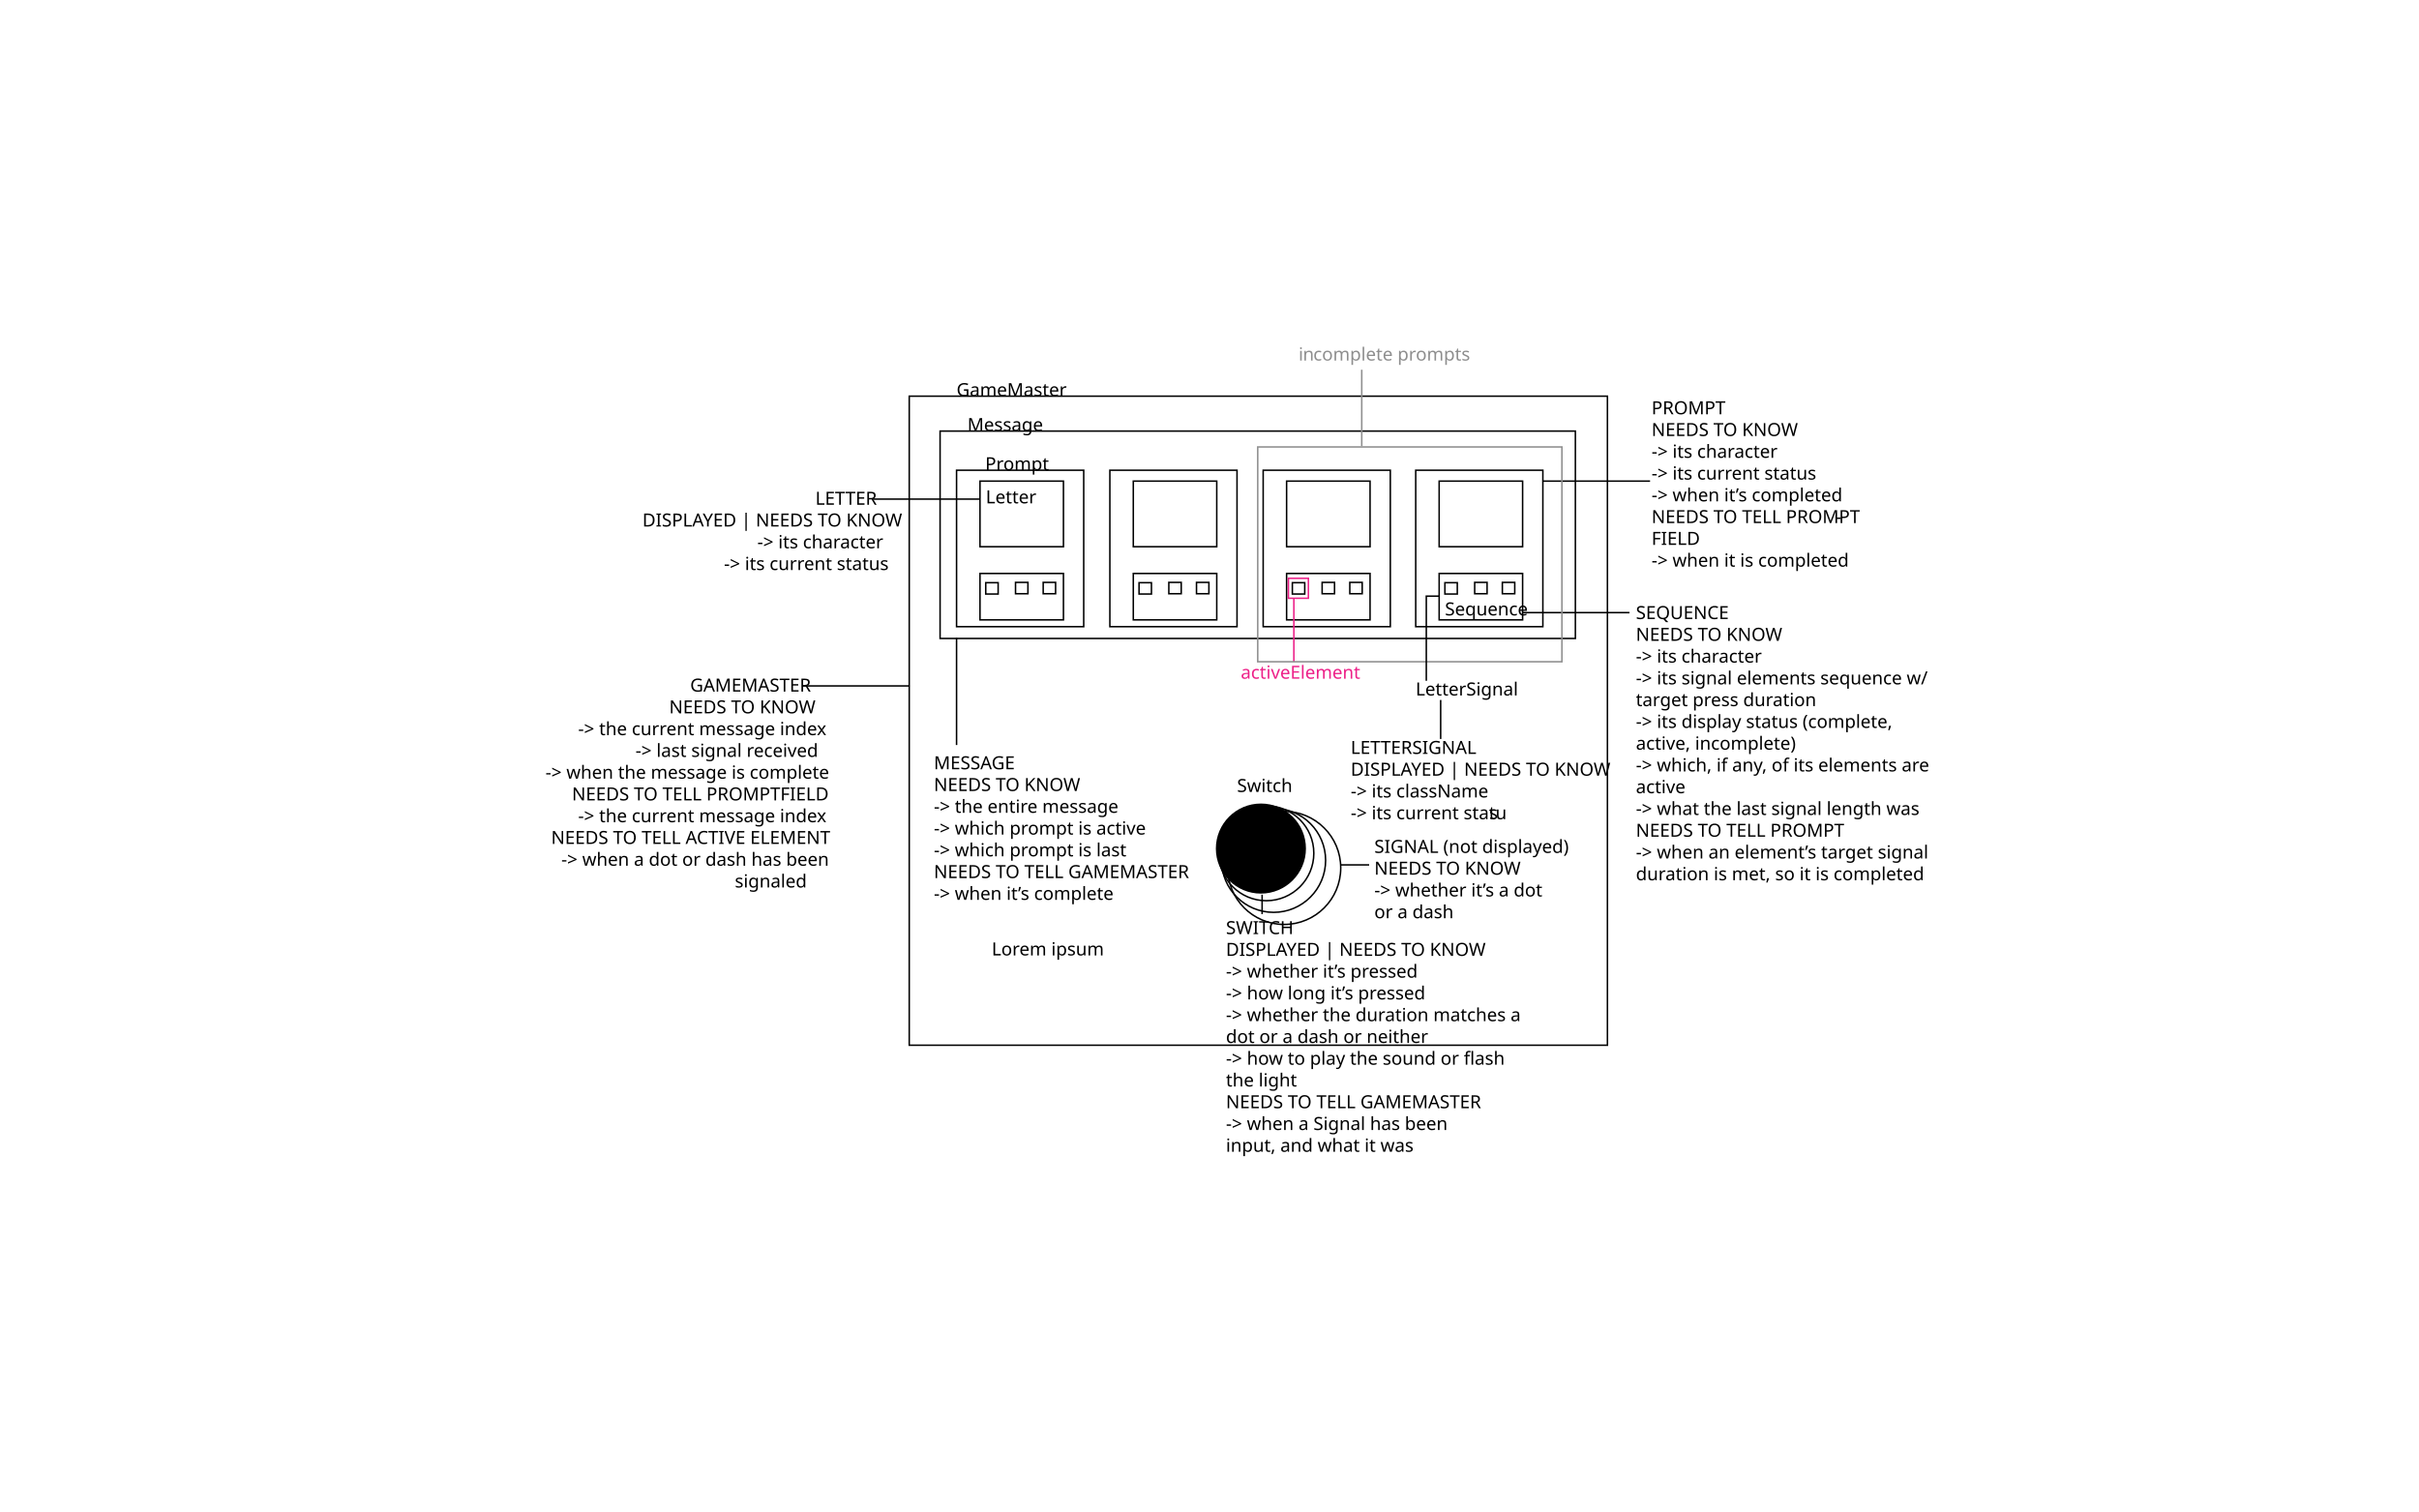
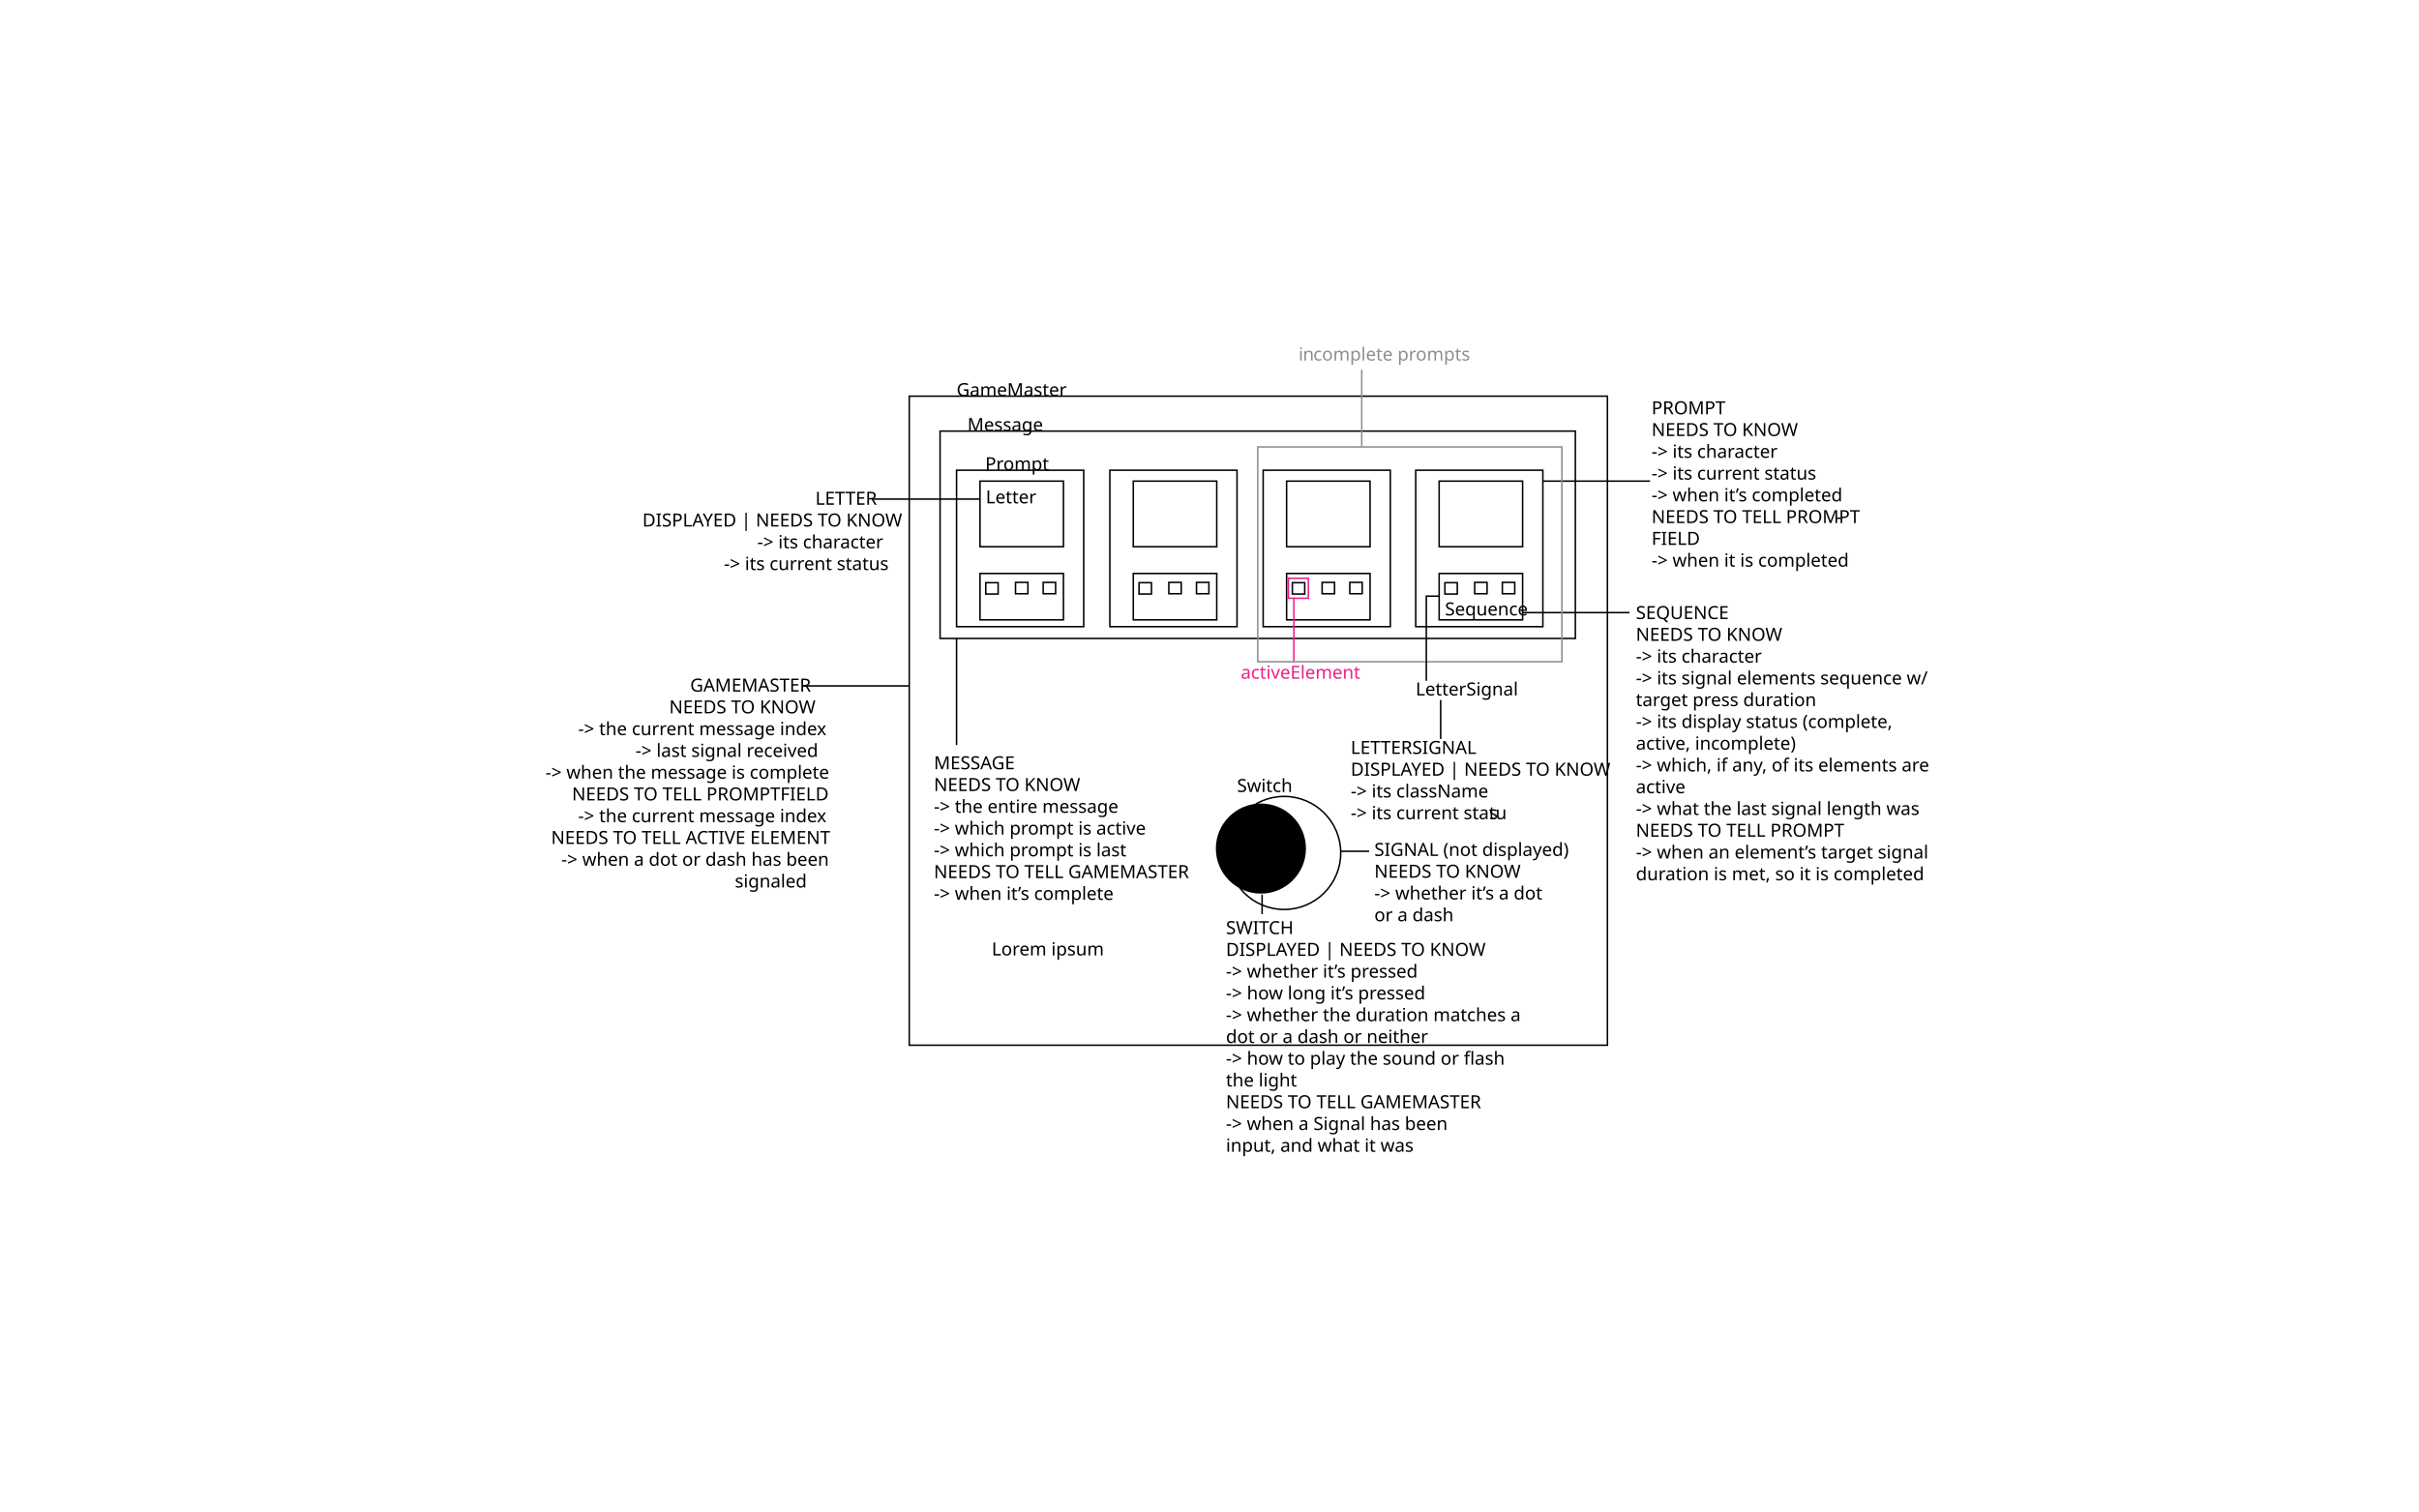
<svg xmlns="http://www.w3.org/2000/svg" version="1.1" id="Layer_1" x="0px" y="0px" viewBox="0 0 1600 1000" style="enable-background:new 0 0 1600 1000;" xml:space="preserve">
  <style type="text/css">
	.st0{fill:none;stroke:#000000;stroke-miterlimit:10;}
	.st1{font-family:'MyriadPro-Regular';}
	.st2{font-size:12px;}
	.st3{fill:none;stroke:#000000;}
	.st4{fill:none;}
	.st5{fill:none;stroke:#ED2088;}
	.st6{fill:#ED2088;}
	.st7{fill:none;stroke:#8E8E8E;}
	.st8{fill:#8E8E8E;}
</style>
  <rect x="601.4" y="262.1" class="st0" width="461.8" height="429.4" />
  <text transform="matrix(1 0 0 1 632.6789 262.0865)" class="st1 st2">GameMaster</text>
  <rect x="621.8" y="285.2" class="st0" width="420.2" height="137.2" />
  <text transform="matrix(1 0 0 1 639.901 285.1571)" class="st1 st2">Message</text>
  <rect x="632.7" y="311.1" class="st0" width="84.1" height="103.5" />
  <text transform="matrix(1 0 0 1 651.6433 311.1016)" class="st1 st2">Prompt</text>
  <rect x="648.2" y="318.3" class="st0" width="55.2" height="43.4" />
  <text transform="matrix(1 0 0 1 652.0405 333.0044)" class="st1 st2">Letter</text>
  <rect x="648.2" y="379.4" class="st0" width="55.2" height="30.7" />
  <text transform="matrix(1 0 0 1 955.7195 407.1469)" class="st1 st2">Sequence</text>
  <rect x="652" y="385.5" class="st3" width="8.2" height="7.5" />
  <rect x="671.7" y="385.3" class="st3" width="8.2" height="7.5" />
  <rect x="690" y="385.3" class="st3" width="8.2" height="7.5" />
  <rect x="734.1" y="311.1" class="st0" width="84.1" height="103.5" />
  <rect x="749.6" y="318.3" class="st0" width="55.2" height="43.4" />
  <rect x="749.6" y="379.4" class="st0" width="55.2" height="30.7" />
  <rect x="753.4" y="385.5" class="st3" width="8.2" height="7.5" />
  <rect x="773.1" y="385.3" class="st3" width="8.2" height="7.5" />
  <rect x="791.4" y="385.3" class="st3" width="8.2" height="7.5" />
  <rect x="835.5" y="311.1" class="st3" width="84.1" height="103.5" />
  <rect x="851" y="318.3" class="st3" width="55.2" height="43.4" />
  <rect x="851" y="379.4" class="st3" width="55.2" height="30.7" />
  <rect x="854.8" y="385.5" class="st3" width="8.2" height="7.5" />
  <rect x="874.5" y="385.3" class="st3" width="8.2" height="7.5" />
  <rect x="892.8" y="385.3" class="st3" width="8.2" height="7.5" />
  <rect x="936.4" y="311.1" class="st3" width="84.1" height="103.5" />
  <rect x="951.9" y="318.3" class="st3" width="55.2" height="43.4" />
  <rect x="951.9" y="379.4" class="st3" width="55.2" height="30.7" />
  <rect x="955.7" y="385.5" class="st3" width="8.2" height="7.5" />
  <rect x="975.4" y="385.3" class="st3" width="8.2" height="7.5" />
  <rect x="993.7" y="385.3" class="st3" width="8.2" height="7.5" />
  <g>
    <text transform="matrix(1 0 0 1 936.3578 460.1202)" class="st1 st2">LetterSignal</text>
  </g>
  <text transform="matrix(1 0 0 1 818.2032 523.9744)" class="st1 st2">Switch</text>
  <line class="st3" x1="632.7" y1="492.9" x2="632.7" y2="422.1" />
  <rect x="617.7" y="500.4" class="st4" width="180.4" height="114.9" />
  <text transform="matrix(1 0 0 1 617.6764 508.9373)" class="st1 st2">MESSAGE</text>
  <text transform="matrix(1 0 0 1 617.6764 523.3373)" class="st1 st2">NEEDS TO KNOW</text>
  <text transform="matrix(1 0 0 1 617.6764 537.7373)" class="st1 st2">-&gt; the entire message</text>
  <text transform="matrix(1 0 0 1 617.6764 552.1373)" class="st1 st2">-&gt; which prompt is active</text>
  <text transform="matrix(1 0 0 1 617.6764 566.5373)" class="st1 st2">-&gt; which prompt is last</text>
  <text transform="matrix(1 0 0 1 617.6764 580.9373)" class="st1 st2">NEEDS TO TELL GAMEMASTER</text>
  <text transform="matrix(1 0 0 1 617.6764 595.3373)" class="st1 st2">-&gt; when it’s complete</text>
  <line class="st3" x1="1007" y1="405.3" x2="1077.8" y2="405.3" />
  <g>
    <rect x="1082" y="401" class="st4" width="180.3" height="201.3" />
    <text transform="matrix(1 0 0 1 1082.024 409.5667)" class="st1 st2">SEQUENCE</text>
    <text transform="matrix(1 0 0 1 1082.024 423.9667)" class="st1 st2">NEEDS TO KNOW</text>
    <text transform="matrix(1 0 0 1 1082.024 438.3667)" class="st1 st2">-&gt; its character</text>
    <text transform="matrix(1 0 0 1 1082.024 452.7667)" class="st1 st2">-&gt; its signal elements sequence w/ </text>
    <text transform="matrix(1 0 0 1 1082.024 467.1667)" class="st1 st2">target press duration</text>
    <text transform="matrix(1 0 0 1 1082.024 481.5667)" class="st1 st2">-&gt; its display status (complete, </text>
    <text transform="matrix(1 0 0 1 1082.024 495.9667)" class="st1 st2">active, incomplete)</text>
    <text transform="matrix(1 0 0 1 1082.024 510.3667)" class="st1 st2">-&gt; which, if any, of its elements are </text>
    <text transform="matrix(1 0 0 1 1082.024 524.7667)" class="st1 st2">active</text>
    <text transform="matrix(1 0 0 1 1082.024 539.1667)" class="st1 st2">-&gt; what the last signal length was</text>
    <text transform="matrix(1 0 0 1 1082.024 553.5667)" class="st1 st2">NEEDS TO TELL PROMPT</text>
    <text transform="matrix(1 0 0 1 1082.024 567.9667)" class="st1 st2">-&gt; when an element’s target signal </text>
    <text transform="matrix(1 0 0 1 1082.024 582.3667)" class="st1 st2">duration is met, so it is completed</text>
  </g>
  <line class="st3" x1="577.4" y1="330.2" x2="648.2" y2="330.2" />
  <rect x="328.4" y="325.4" class="st4" width="246.7" height="114.9" />
  <text transform="matrix(1 0 0 1 539.3162 333.9365)" class="st1 st2">LETTER</text>
  <text transform="matrix(1 0 0 1 424.9062 348.3365)" class="st1 st2">DISPLAYED | NEEDS TO KNOW</text>
  <text transform="matrix(1 0 0 1 500.9062 362.7365)" class="st1 st2">-&gt; its character</text>
  <text transform="matrix(1 0 0 1 478.8462 377.1365)" class="st1 st2">-&gt; its current status</text>
  <line class="st3" x1="952.9" y1="463.1" x2="952.9" y2="488.9" />
  <g>
    <rect x="893.4" y="490.3" class="st4" width="180.3" height="114.9" />
    <text transform="matrix(1 0 0 1 893.3982 498.7891)" class="st1 st2">LETTERSIGNAL</text>
    <text transform="matrix(1 0 0 1 893.3982 513.1891)" class="st1 st2">DISPLAYED | NEEDS TO KNOW</text>
    <text transform="matrix(1 0 0 1 893.3982 527.5891)" class="st1 st2">-&gt; its className</text>
    <text transform="matrix(1 0 0 1 893.3982 541.9891)" class="st1 st2">-&gt; its current statu</text>
    <text transform="matrix(1 0 0 1 984.9682 541.9891)" class="st1 st2">s</text>
  </g>
  <line class="st3" x1="834.8" y1="591.9" x2="834.8" y2="604.8" />
  <rect x="810.9" y="607.5" class="st4" width="180.3" height="162.9" />
  <text transform="matrix(1 0 0 1 810.8685 617.9994)" class="st1 st2">SWITCH</text>
  <text transform="matrix(1 0 0 1 810.8685 632.3994)" class="st1 st2">DISPLAYED | NEEDS TO KNOW</text>
  <text transform="matrix(1 0 0 1 810.8685 646.7994)" class="st1 st2">-&gt; whether it’s pressed</text>
  <text transform="matrix(1 0 0 1 810.8685 661.1994)" class="st1 st2">-&gt; how long it’s pressed</text>
  <text transform="matrix(1 0 0 1 810.8685 675.5994)" class="st1 st2">-&gt; whether the duration matches a </text>
  <text transform="matrix(1 0 0 1 810.8685 689.9994)" class="st1 st2">dot or a dash or neither</text>
  <text transform="matrix(1 0 0 1 810.8685 704.3994)" class="st1 st2">-&gt; how to play the sound or flash </text>
  <text transform="matrix(1 0 0 1 810.8685 718.7994)" class="st1 st2">the light</text>
  <text transform="matrix(1 0 0 1 810.8685 733.1994)" class="st1 st2">NEEDS TO TELL GAMEMASTER</text>
  <text transform="matrix(1 0 0 1 810.8685 747.5994)" class="st1 st2">-&gt; when a Signal has been </text>
  <text transform="matrix(1 0 0 1 810.8685 761.9994)" class="st1 st2">input, and what it was</text>
  <rect x="852.2" y="382.6" class="st5" width="13.2" height="13.2" />
  <line class="st5" x1="855.8" y1="395.8" x2="855.8" y2="437.8" />
  <text transform="matrix(1 0 0 1 820.678 449.0344)" class="st6 st1 st2">activeElement</text>
  <line class="st3" x1="1020.6" y1="318.3" x2="1091.4" y2="318.3" />
  <g>
    <rect x="1092.4" y="265.6" class="st4" width="149.6" height="123.7" />
    <text transform="matrix(1 0 0 1 1092.393 274.0768)" class="st1 st2">PROMPT</text>
    <text transform="matrix(1 0 0 1 1092.393 288.4768)" class="st1 st2">NEEDS TO KNOW</text>
    <text transform="matrix(1 0 0 1 1092.393 302.8768)" class="st1 st2">-&gt; its character</text>
    <text transform="matrix(1 0 0 1 1092.393 317.2768)" class="st1 st2">-&gt; its current status </text>
    <text transform="matrix(1 0 0 1 1092.393 331.6768)" class="st1 st2">-&gt; when it’s completed</text>
    <text transform="matrix(1 0 0 1 1092.393 346.0768)" class="st1 st2">NEEDS TO TELL PROMPT</text>
    <text transform="matrix(1 0 0 1 1214.163 346.0768)" class="st1 st2">-</text>
    <text transform="matrix(1 0 0 1 1092.393 360.4768)" class="st1 st2">FIELD</text>
    <text transform="matrix(1 0 0 1 1092.393 374.8768)" class="st1 st2">-&gt; when it is completed</text>
  </g>
  <circle cx="834" cy="561.4" r="29.8" />
  <rect x="831.9" y="295.7" class="st7" width="201.2" height="142.1" />
  <line class="st7" x1="900.7" y1="244.6" x2="900.7" y2="295.2" />
  <text transform="matrix(1 0 0 1 858.9337 238.5342)" class="st8 st1 st2">i</text>
  <text transform="matrix(1 0 0 1 861.7437 238.5342)" class="st8 st1 st2">n</text>
  <text transform="matrix(1 0 0 1 868.6437 238.5342)" class="st8 st1 st2">complete prompts</text>
  <line class="st3" x1="530.6" y1="453.8" x2="601.4" y2="453.8" />
  <rect x="348" y="449" class="st4" width="180.3" height="239.9" />
  <text transform="matrix(1 0 0 1 456.4814 457.5549)" class="st1 st2">GAMEMASTER </text>
  <text transform="matrix(1 0 0 1 442.6114 471.9549)" class="st1 st2">NEEDS TO KNOW</text>
  <text transform="matrix(1 0 0 1 382.3914 486.3549)" class="st1 st2">-&gt; the current message index</text>
  <text transform="matrix(1 0 0 1 420.3214 500.7549)" class="st1 st2">-&gt; last signal received</text>
  <text transform="matrix(1 0 0 1 360.7814 515.1549)" class="st1 st2">-&gt; when the message is complete</text>
  <text transform="matrix(1 0 0 1 378.3114 529.5549)" class="st1 st2">NEEDS TO TELL PROMPTFIELD</text>
  <text transform="matrix(1 0 0 1 382.3914 543.9549)" class="st1 st2">-&gt; the current message index</text>
  <text transform="matrix(1 0 0 1 364.5314 558.3549)" class="st1 st2">NEEDS TO TELL ACTIVE ELEMENT</text>
  <text transform="matrix(1 0 0 1 371.2614 572.7549)" class="st1 st2">-&gt; when a dot or dash has been </text>
  <text transform="matrix(1 0 0 1 486.0414 587.1549)" class="st1 st2">signaled</text>
  <polyline class="st3" points="943.4,450.4 943.4,394.4 951.9,394.4 " />
  <text transform="matrix(1 0 0 1 655.9639 632.0967)" class="st1 st2">Lorem ipsum</text>
-   <line class="st3" x1="905.6" y1="572.2" x2="886.7" y2="572.2" />
+   <line class="st3" x1="905.6" y1="563.2" x2="886.7" y2="563.2" />
  <g>
-     <text transform="matrix(1 0 0 1 909.0115 564.2803)" class="st1 st2">SIGNAL (not displayed)</text>
-     <text transform="matrix(1 0 0 1 909.0115 578.6803)" class="st1 st2">NEEDS TO KNOW</text>
-     <text transform="matrix(1 0 0 1 909.0115 593.0803)" class="st1 st2">-&gt; whether it’s a dot</text>
-     <text transform="matrix(1 0 0 1 909.0115 607.4803)" class="st1 st2">or a dash</text>
+     <text transform="matrix(1 0 0 1 909.0115 566.2803)" class="st1 st2">SIGNAL (not displayed)</text>
+     <text transform="matrix(1 0 0 1 909.0115 580.6803)" class="st1 st2">NEEDS TO KNOW</text>
+     <text transform="matrix(1 0 0 1 909.0115 595.0803)" class="st1 st2">-&gt; whether it’s a dot</text>
+     <text transform="matrix(1 0 0 1 909.0115 609.4803)" class="st1 st2">or a dash</text>
  </g>
  <g>
-     <circle class="st0" cx="849.4" cy="574.2" r="37.4" />
-     <circle class="st0" cx="842.4" cy="569.2" r="34.4" />
-     <circle class="st0" cx="837.6" cy="564.5" r="31.4" />
+     <circle class="st0" cx="849.4" cy="564.3" r="37.4" />
  </g>
</svg>
